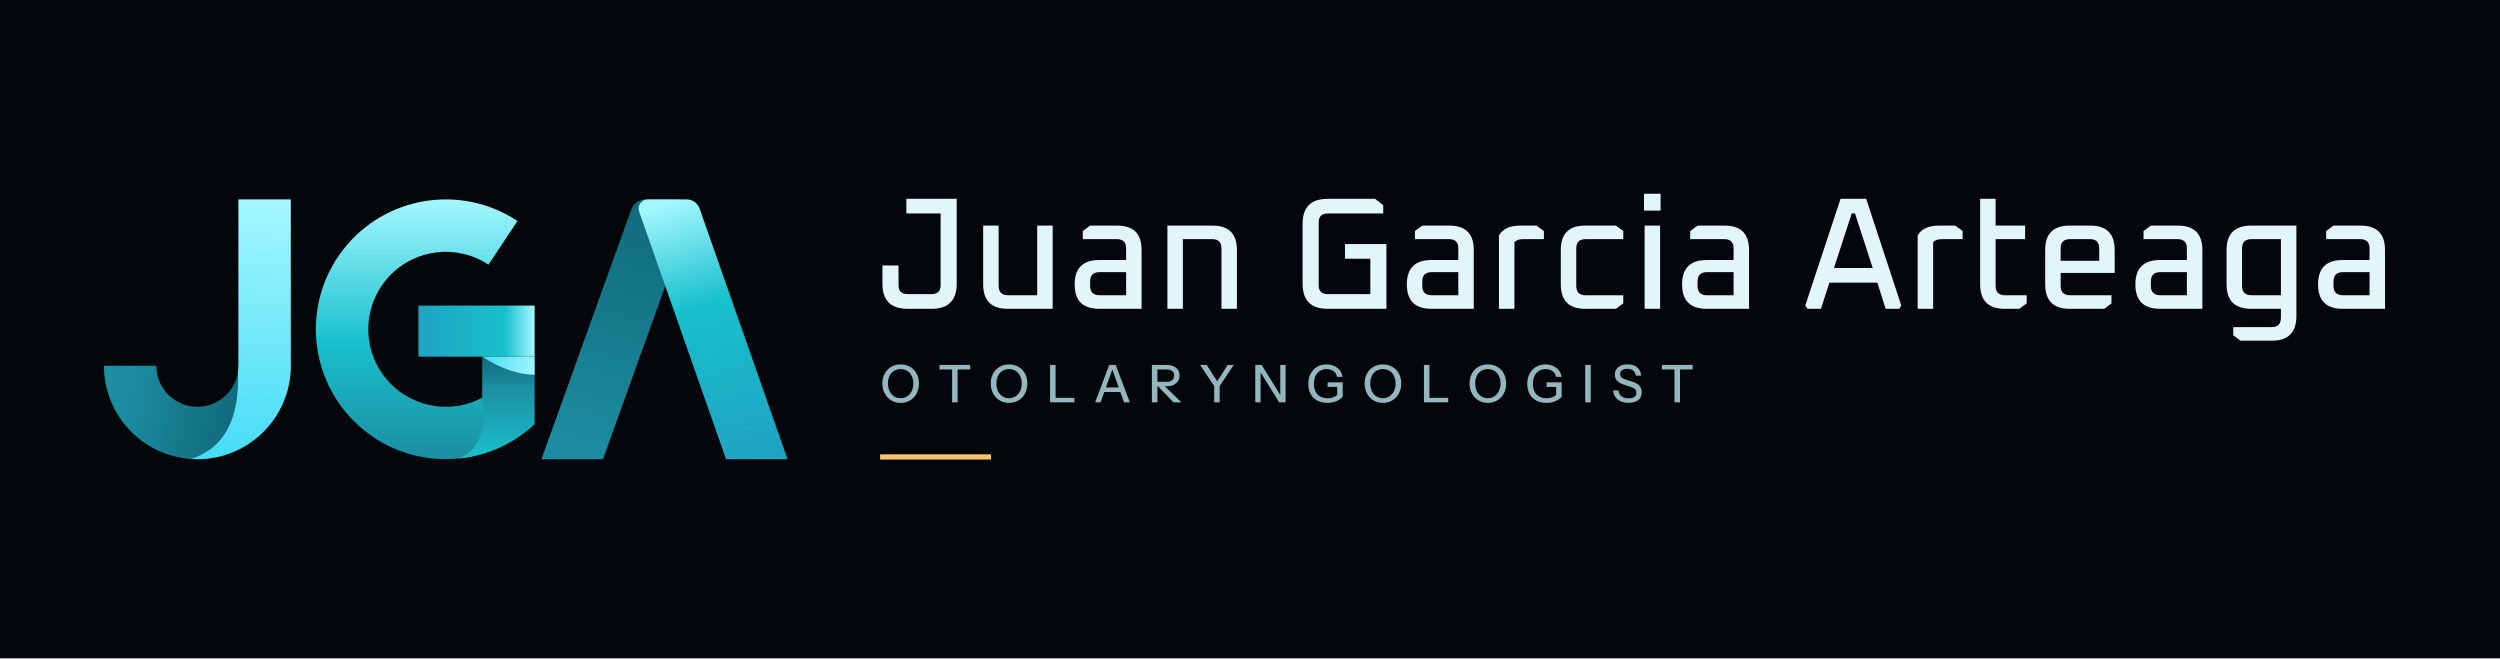
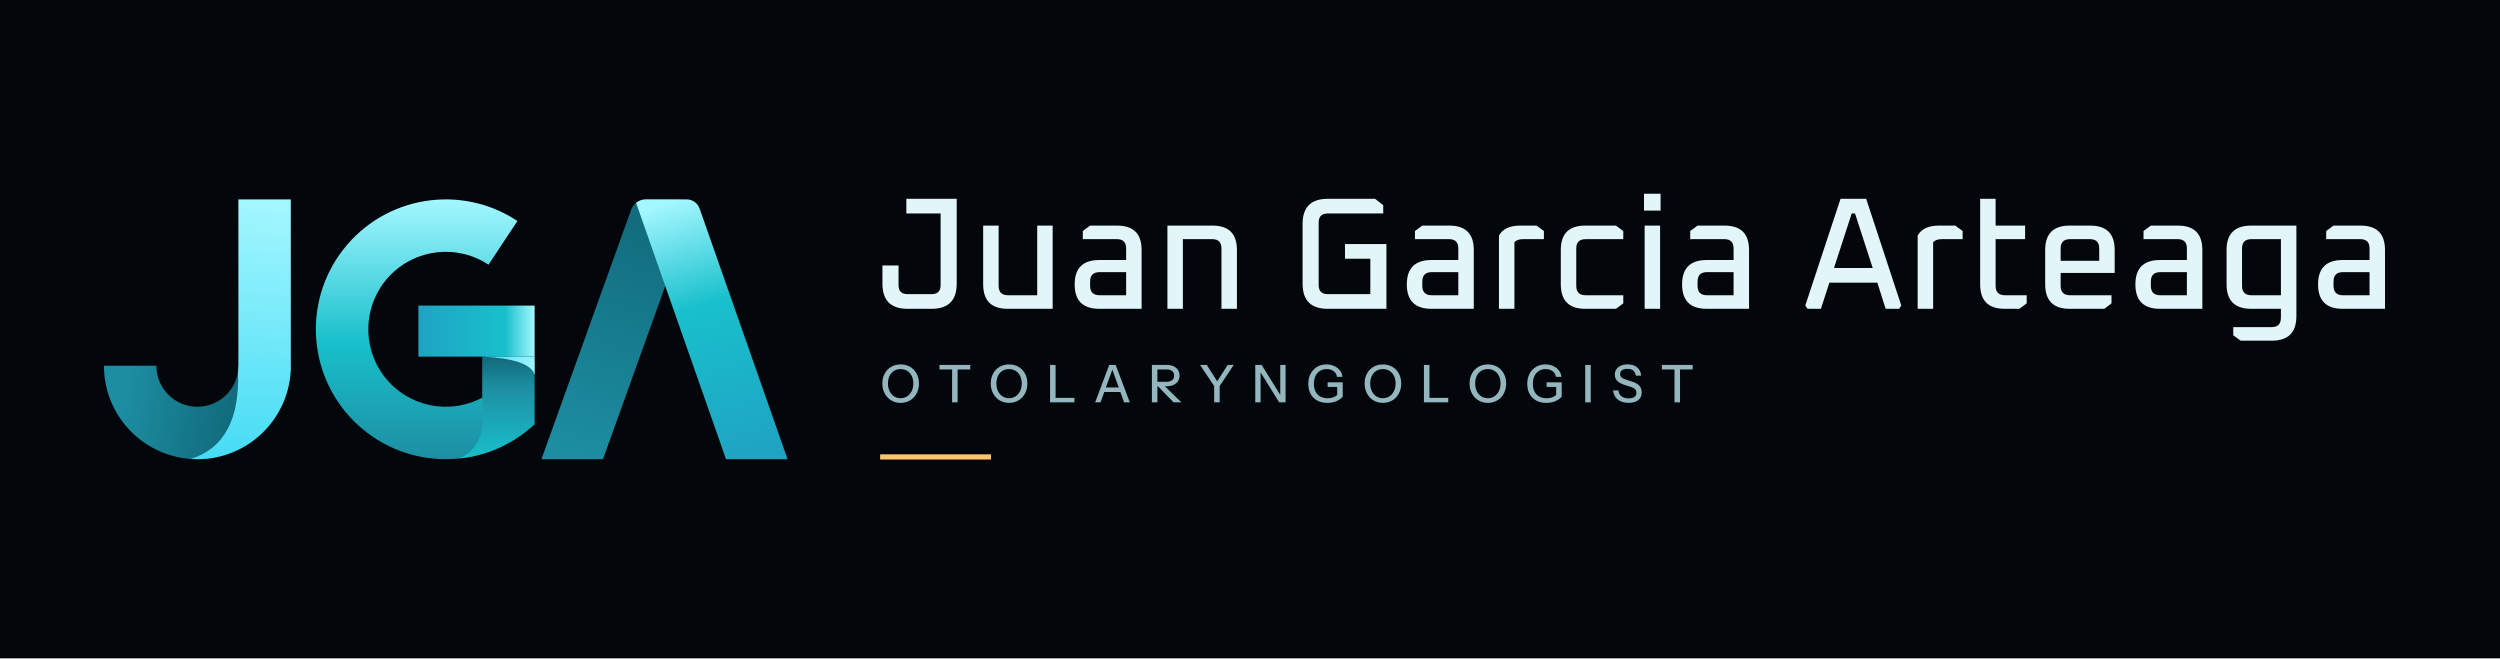
<svg xmlns="http://www.w3.org/2000/svg" viewBox="0 0 1443 380" width="1443" height="380">
  <rect width="100%" height="100%" fill="#03070c" />
  <g id="jga" transform="translate(60 115.101) scale(1.49935)">
    <defs>
      <linearGradient id="jga-jBowl" gradientUnits="userSpaceOnUse" x1="300" y1="470" x2="40" y2="420">
        <stop offset="0" stop-color="#10697a" />
        <stop offset="1" stop-color="#1d8ea2" />
      </linearGradient>
      <linearGradient id="jga-jStem" gradientUnits="userSpaceOnUse" x1="350" y1="0" x2="330" y2="570">
        <stop offset="0" stop-color="#a4f7ff" />
        <stop offset="1" stop-color="#46dcf5" />
      </linearGradient>
      <linearGradient id="jga-gBowl" gradientUnits="userSpaceOnUse" x1="750" y1="0" x2="750" y2="570">
        <stop offset="0" stop-color="#a4f7ff" />
        <stop offset="0.55" stop-color="#18c0cc" />
        <stop offset="1" stop-color="#1d8ea2" />
      </linearGradient>
      <linearGradient id="jga-gSpur" gradientUnits="userSpaceOnUse" x1="880" y1="345" x2="880" y2="568">
        <stop offset="0" stop-color="#10697a" />
        <stop offset="0.3" stop-color="#1d8ea2" />
        <stop offset="1" stop-color="#18c0cc" />
      </linearGradient>
      <linearGradient id="jga-gBar" gradientUnits="userSpaceOnUse" x1="690" y1="290" x2="945" y2="290">
        <stop offset="0" stop-color="#1fa3c3" />
        <stop offset="0.75" stop-color="#18c0cc" />
        <stop offset="1" stop-color="#a4f7ff" />
      </linearGradient>
      <linearGradient id="jga-gCurl" gradientUnits="userSpaceOnUse" x1="830" y1="345" x2="945" y2="385">
        <stop offset="0" stop-color="#46dcf5" />
        <stop offset="1" stop-color="#a4f7ff" />
      </linearGradient>
      <linearGradient id="jga-aBack" gradientUnits="userSpaceOnUse" x1="1230" y1="0" x2="1030" y2="570">
        <stop offset="0" stop-color="#10697a" />
        <stop offset="1" stop-color="#1d8ea2" />
      </linearGradient>
      <linearGradient id="jga-aFront" gradientUnits="userSpaceOnUse" x1="1260" y1="0" x2="1430" y2="570">
        <stop offset="0" stop-color="#a4f7ff" />
        <stop offset="0.4" stop-color="#18c0cc" />
        <stop offset="1" stop-color="#1fa3c3" />
      </linearGradient>
    </defs>
    <g transform="scale(0.175439)">
      <path fill="url(#jga-jBowl)" d="M410 365A205 205 0 0 1 0 365L115 365A90 90 0 0 0 295 365Z" />
      <path fill="url(#jga-jStem)" d="M295 0H410V365A205 205 0 0 1 190.7 569.5Q300 535 294.12 377.53A90 90 0 0 0 295 365Z" />
      <path fill="url(#jga-gBowl)" d="M907.3 47.34A285 285 0 1 0 945 492.85L830 435A170 170 0 1 1 843.83 143.24Z" />
      <path fill="url(#jga-gSpur)" d="M830 345H945V492.85A285 285 0 0 1 779.79 568.44Q845 540 830 435Z" />
      <path fill="url(#jga-gBar)" d="M690 233H945V345H690Z" />
-       <path fill="url(#jga-gCurl)" d="M830 345H945V385Q890 384 830 345Z" />
+       <path fill="url(#jga-gCurl)" d="M830 345H945V385Q935 350 830 345Z" />
      <path fill="url(#jga-aBack)" d="M960 570L1095 570L1285.56 40.15A30 30 0 0 0 1257.33 0L1188.9 0A34 34 0 0 0 1156.91 22.49Z" />
-       <path fill="url(#jga-aFront)" d="M1174.34 26.62A20 20 0 0 1 1193.21 0L1278.73 0A30 30 0 0 1 1307.04 20.07L1500 570L1365 570Z" />
+       <path fill="url(#jga-aFront)" d="M1167.63 7.48A34 34 0 0 1 1188.9 0L1278.73 0A30 30 0 0 1 1307.04 20.07L1500 570L1365 570Z" />
    </g>
  </g>
  <g transform="translate(6.066 0)">
    <path d="M503.275 163.704V153.216H512.567V164.624Q512.567 169.776 517.811 169.776H531.611Q536.855 169.776 536.855 164.624V123.224H517.075V114.76H546.147V163.704Q546.147 178.24 531.703 178.24H517.719Q503.275 178.24 503.275 163.704ZM561.419 164.072V130.216H570.343V164.992Q570.343 170.42 575.771 170.42H592.607V130.216H601.531V178.24H575.495Q561.419 178.24 561.419 164.072ZM628.395 178.24Q614.227 178.24 614.227 164.164Q614.227 150.088 628.395 150.088H643.943V143.372Q643.943 138.036 638.607 138.036H618.919V133.344L623.151 130.216H638.791Q652.867 130.216 652.867 144.292V178.24ZM623.151 164.992Q623.151 170.42 628.579 170.42H643.943V157.08H628.579Q623.151 157.08 623.151 162.508ZM667.771 178.24V130.216H693.807Q707.883 130.216 707.883 144.292V178.24H698.959V143.372Q698.959 138.036 693.623 138.036H676.695V178.24ZM745.787 163.704V129.296Q745.787 114.76 760.231 114.76H787.647L792.339 118.44V123.224H760.323Q755.079 123.224 755.079 128.376V164.624Q755.079 169.776 760.323 169.776H784.887V149.352H770.259V140.888H794.179V178.24H760.231Q745.787 178.24 745.787 163.704ZM820.123 178.24Q805.955 178.24 805.955 164.164Q805.955 150.088 820.123 150.088H835.671V143.372Q835.671 138.036 830.335 138.036H810.647V133.344L814.879 130.216H830.519Q844.595 130.216 844.595 144.292V178.24ZM814.879 164.992Q814.879 170.42 820.307 170.42H835.671V157.08H820.307Q814.879 157.08 814.879 162.508ZM859.131 178.24V135.92Q862.351 130.216 871.367 130.216H880.843L885.075 133.344V138.036H873.115Q869.527 138.036 868.055 139.876V178.24ZM894.827 164.072V144.292Q894.827 130.216 908.903 130.216H926.659L930.891 133.344V138.036H909.179Q903.751 138.036 903.751 143.372V164.992Q903.751 170.42 909.179 170.42H930.891V175.112L926.659 178.24H908.903Q894.827 178.24 894.827 164.072ZM942.851 121.568V111.816H952.419V121.568ZM943.219 178.24V130.216H952.143V178.24ZM979.007 178.24Q964.839 178.24 964.839 164.164Q964.839 150.088 979.007 150.088H994.555V143.372Q994.555 138.036 989.219 138.036H969.531V133.344L973.763 130.216H989.403Q1003.479 130.216 1003.479 144.292V178.24ZM973.763 164.992Q973.763 170.42 979.191 170.42H994.555V157.08H979.191Q973.763 157.08 973.763 162.508ZM1035.955 176.308 1056.287 114.76H1071.099L1091.339 176.308L1090.143 178.24H1082.323L1077.539 163.152H1049.847L1044.971 178.24H1037.243ZM1052.515 154.688H1074.871L1064.659 123.224H1062.727ZM1100.815 178.24V135.92Q1104.035 130.216 1113.051 130.216H1122.527L1126.759 133.344V138.036H1114.799Q1111.211 138.036 1109.739 139.876V178.24ZM1136.879 164.072V114.76H1145.803V130.216H1162.823V138.036H1145.803V164.992Q1145.803 170.42 1151.231 170.42H1163.743V175.112L1159.511 178.24H1150.955Q1136.879 178.24 1136.879 164.072ZM1174.415 164.072V144.292Q1174.415 130.216 1188.491 130.216H1200.451Q1214.527 130.216 1214.527 144.292V157.54H1183.339V164.992Q1183.339 170.42 1188.767 170.42H1212.687V175.112L1208.547 178.24H1188.491Q1174.415 178.24 1174.415 164.072ZM1183.339 150.548H1205.603V143.372Q1205.603 138.036 1200.267 138.036H1188.767Q1183.339 138.036 1183.339 143.372ZM1240.655 178.24Q1226.487 178.24 1226.487 164.164Q1226.487 150.088 1240.655 150.088H1256.203V143.372Q1256.203 138.036 1250.867 138.036H1231.179V133.344L1235.411 130.216H1251.051Q1265.127 130.216 1265.127 144.292V178.24ZM1235.411 164.992Q1235.411 170.42 1240.839 170.42H1256.203V157.08H1240.839Q1235.411 157.08 1235.411 162.508ZM1279.111 164.072V144.292Q1279.111 130.216 1293.279 130.216H1319.407V182.472Q1319.407 196.64 1305.239 196.64H1287.207L1282.975 193.512V188.82H1305.055Q1310.483 188.82 1310.483 183.392V178.24H1293.279Q1279.111 178.24 1279.111 164.072ZM1288.035 164.992Q1288.035 170.42 1293.463 170.42H1310.483V138.036H1293.463Q1288.035 138.036 1288.035 143.372ZM1346.087 178.24Q1331.919 178.24 1331.919 164.164Q1331.919 150.088 1346.087 150.088H1361.635V143.372Q1361.635 138.036 1356.299 138.036H1336.611V133.344L1340.843 130.216H1356.483Q1370.559 130.216 1370.559 144.292V178.24ZM1340.843 164.992Q1340.843 170.42 1346.271 170.42H1361.635V157.08H1346.271Q1340.843 157.08 1340.843 162.508Z" fill="#e2f5f8" />
    <path d="M513.789 232.54Q511.479 232.54 509.559 231.715Q507.639 230.89 506.229 229.39Q504.819 227.89 504.024 225.85Q503.229 223.81 503.229 221.35Q503.229 218.11 504.579 215.62Q505.929 213.13 508.314 211.735Q510.699 210.34 513.759 210.34Q516.879 210.34 519.249 211.735Q521.619 213.13 522.984 215.62Q524.349 218.11 524.349 221.38Q524.349 223.81 523.554 225.865Q522.759 227.92 521.349 229.405Q519.939 230.89 518.004 231.715Q516.069 232.54 513.789 232.54ZM513.759 229.84Q515.919 229.84 517.569 228.745Q519.219 227.65 520.164 225.73Q521.109 223.81 521.109 221.32Q521.109 218.86 520.179 216.985Q519.249 215.11 517.599 214.075Q515.949 213.04 513.759 213.04Q511.569 213.04 509.934 214.075Q508.299 215.11 507.384 216.97Q506.469 218.83 506.469 221.32Q506.469 223.84 507.399 225.76Q508.329 227.68 509.964 228.76Q511.599 229.84 513.759 229.84ZM543.489 232.24V213.25H536.199V210.64H553.959V213.25H546.669V232.24ZM576.369 232.54Q574.059 232.54 572.139 231.715Q570.219 230.89 568.809 229.39Q567.399 227.89 566.604 225.85Q565.809 223.81 565.809 221.35Q565.809 218.11 567.159 215.62Q568.509 213.13 570.894 211.735Q573.279 210.34 576.339 210.34Q579.459 210.34 581.829 211.735Q584.199 213.13 585.564 215.62Q586.929 218.11 586.929 221.38Q586.929 223.81 586.134 225.865Q585.339 227.92 583.929 229.405Q582.519 230.89 580.584 231.715Q578.649 232.54 576.369 232.54ZM576.339 229.84Q578.499 229.84 580.149 228.745Q581.799 227.65 582.744 225.73Q583.689 223.81 583.689 221.32Q583.689 218.86 582.759 216.985Q581.829 215.11 580.179 214.075Q578.529 213.04 576.339 213.04Q574.149 213.04 572.514 214.075Q570.879 215.11 569.964 216.97Q569.049 218.83 569.049 221.32Q569.049 223.84 569.979 225.76Q570.909 227.68 572.544 228.76Q574.179 229.84 576.339 229.84ZM600.039 232.24V210.64H603.219V229.63H614.079V232.24ZM626.049 232.24 634.179 210.64H637.899L646.059 232.24H642.759L640.599 226.27H631.329L629.169 232.24ZM635.979 213.34 632.259 223.63H639.669ZM658.809 232.24V210.64H667.329Q669.669 210.64 671.319 211.405Q672.969 212.17 673.869 213.535Q674.769 214.9 674.769 216.76Q674.769 218.62 673.869 220.0Q672.969 221.38 671.319 222.16Q669.669 222.94 667.329 222.94H666.279L675.849 232.24H671.289L662.289 222.94H661.989V232.24ZM661.989 220.36H667.239Q669.399 220.36 670.524 219.415Q671.649 218.47 671.649 216.79Q671.649 215.11 670.539 214.18Q669.429 213.25 667.239 213.25H661.989ZM694.749 232.24V222.82L686.619 210.64H690.459L696.519 220.09L702.549 210.64H706.059L697.929 222.82V232.24ZM718.479 232.24V210.64H722.169L732.909 227.95V210.64H735.969V232.24H732.279L721.539 214.93V232.24ZM760.059 232.54Q756.669 232.54 754.209 231.175Q751.749 229.81 750.414 227.35Q749.079 224.89 749.079 221.56Q749.079 218.26 750.414 215.725Q751.749 213.19 754.119 211.765Q756.489 210.34 759.579 210.34Q762.039 210.34 764.034 211.255Q766.029 212.17 767.304 213.79Q768.579 215.41 768.819 217.54H765.639Q765.339 215.47 763.719 214.255Q762.099 213.04 759.669 213.04Q757.449 213.04 755.799 214.09Q754.149 215.14 753.234 217.03Q752.319 218.92 752.319 221.5Q752.319 224.11 753.249 225.985Q754.179 227.86 755.964 228.865Q757.749 229.87 760.269 229.87Q762.069 229.87 763.449 229.36Q764.769 228.88 765.759 227.95V223.33H760.239V220.69H768.939V229.03Q767.259 230.77 765.069 231.655Q762.879 232.54 760.059 232.54ZM792.159 232.54Q789.849 232.54 787.929 231.715Q786.009 230.89 784.599 229.39Q783.189 227.89 782.394 225.85Q781.599 223.81 781.599 221.35Q781.599 218.11 782.949 215.62Q784.299 213.13 786.684 211.735Q789.069 210.34 792.129 210.34Q795.249 210.34 797.619 211.735Q799.989 213.13 801.354 215.62Q802.719 218.11 802.719 221.38Q802.719 223.81 801.924 225.865Q801.129 227.92 799.719 229.405Q798.309 230.89 796.374 231.715Q794.439 232.54 792.159 232.54ZM792.129 229.84Q794.289 229.84 795.939 228.745Q797.589 227.65 798.534 225.73Q799.479 223.81 799.479 221.32Q799.479 218.86 798.549 216.985Q797.619 215.11 795.969 214.075Q794.319 213.04 792.129 213.04Q789.939 213.04 788.304 214.075Q786.669 215.11 785.754 216.97Q784.839 218.83 784.839 221.32Q784.839 223.84 785.769 225.76Q786.699 227.68 788.334 228.76Q789.969 229.84 792.129 229.84ZM815.829 232.24V210.64H819.009V229.63H829.869V232.24ZM852.729 232.54Q850.419 232.54 848.499 231.715Q846.579 230.89 845.169 229.39Q843.759 227.89 842.964 225.85Q842.169 223.81 842.169 221.35Q842.169 218.11 843.519 215.62Q844.869 213.13 847.254 211.735Q849.639 210.34 852.699 210.34Q855.819 210.34 858.189 211.735Q860.559 213.13 861.924 215.62Q863.289 218.11 863.289 221.38Q863.289 223.81 862.494 225.865Q861.699 227.92 860.289 229.405Q858.879 230.89 856.944 231.715Q855.009 232.54 852.729 232.54ZM852.699 229.84Q854.859 229.84 856.509 228.745Q858.159 227.65 859.104 225.73Q860.049 223.81 860.049 221.32Q860.049 218.86 859.119 216.985Q858.189 215.11 856.539 214.075Q854.889 213.04 852.699 213.04Q850.509 213.04 848.874 214.075Q847.239 215.11 846.324 216.97Q845.409 218.83 845.409 221.32Q845.409 223.84 846.339 225.76Q847.269 227.68 848.904 228.76Q850.539 229.84 852.699 229.84ZM886.449 232.54Q883.059 232.54 880.599 231.175Q878.139 229.81 876.804 227.35Q875.469 224.89 875.469 221.56Q875.469 218.26 876.804 215.725Q878.139 213.19 880.509 211.765Q882.879 210.34 885.969 210.34Q888.429 210.34 890.424 211.255Q892.419 212.17 893.694 213.79Q894.969 215.41 895.209 217.54H892.029Q891.729 215.47 890.109 214.255Q888.489 213.04 886.059 213.04Q883.839 213.04 882.189 214.09Q880.539 215.14 879.624 217.03Q878.709 218.92 878.709 221.5Q878.709 224.11 879.639 225.985Q880.569 227.86 882.354 228.865Q884.139 229.87 886.659 229.87Q888.459 229.87 889.839 229.36Q891.159 228.88 892.149 227.95V223.33H886.629V220.69H895.329V229.03Q893.649 230.77 891.459 231.655Q889.269 232.54 886.449 232.54ZM908.919 232.24V210.64H912.099V232.24ZM933.969 232.51Q930.069 232.51 927.729 230.65Q925.389 228.79 924.999 225.34H928.089Q928.359 227.59 929.889 228.76Q931.419 229.93 934.029 229.93Q936.219 229.93 937.344 229.12Q938.469 228.31 938.469 226.81Q938.469 225.46 937.719 224.665Q936.969 223.87 935.349 223.36L931.599 222.16Q928.719 221.23 927.369 219.82Q926.019 218.41 926.019 216.25Q926.019 214.42 926.934 213.1Q927.849 211.78 929.514 211.045Q931.179 210.31 933.399 210.31Q936.819 210.31 938.874 212.035Q940.929 213.76 941.229 216.82H938.139Q937.779 214.78 936.579 213.835Q935.379 212.89 933.279 212.89Q931.299 212.89 930.189 213.67Q929.079 214.45 929.079 215.86Q929.079 217.0 929.814 217.765Q930.549 218.53 932.259 219.07L936.189 220.33Q938.919 221.2 940.224 222.7Q941.529 224.2 941.529 226.48Q941.529 229.36 939.549 230.935Q937.569 232.51 933.969 232.51ZM960.459 232.24V213.25H953.169V210.64H970.929V213.25H963.639V232.24Z" fill="#94b6be" />
    <rect x="501.939" y="262.24" width="64" height="3" fill="#ffc46b" />
  </g>
</svg>
